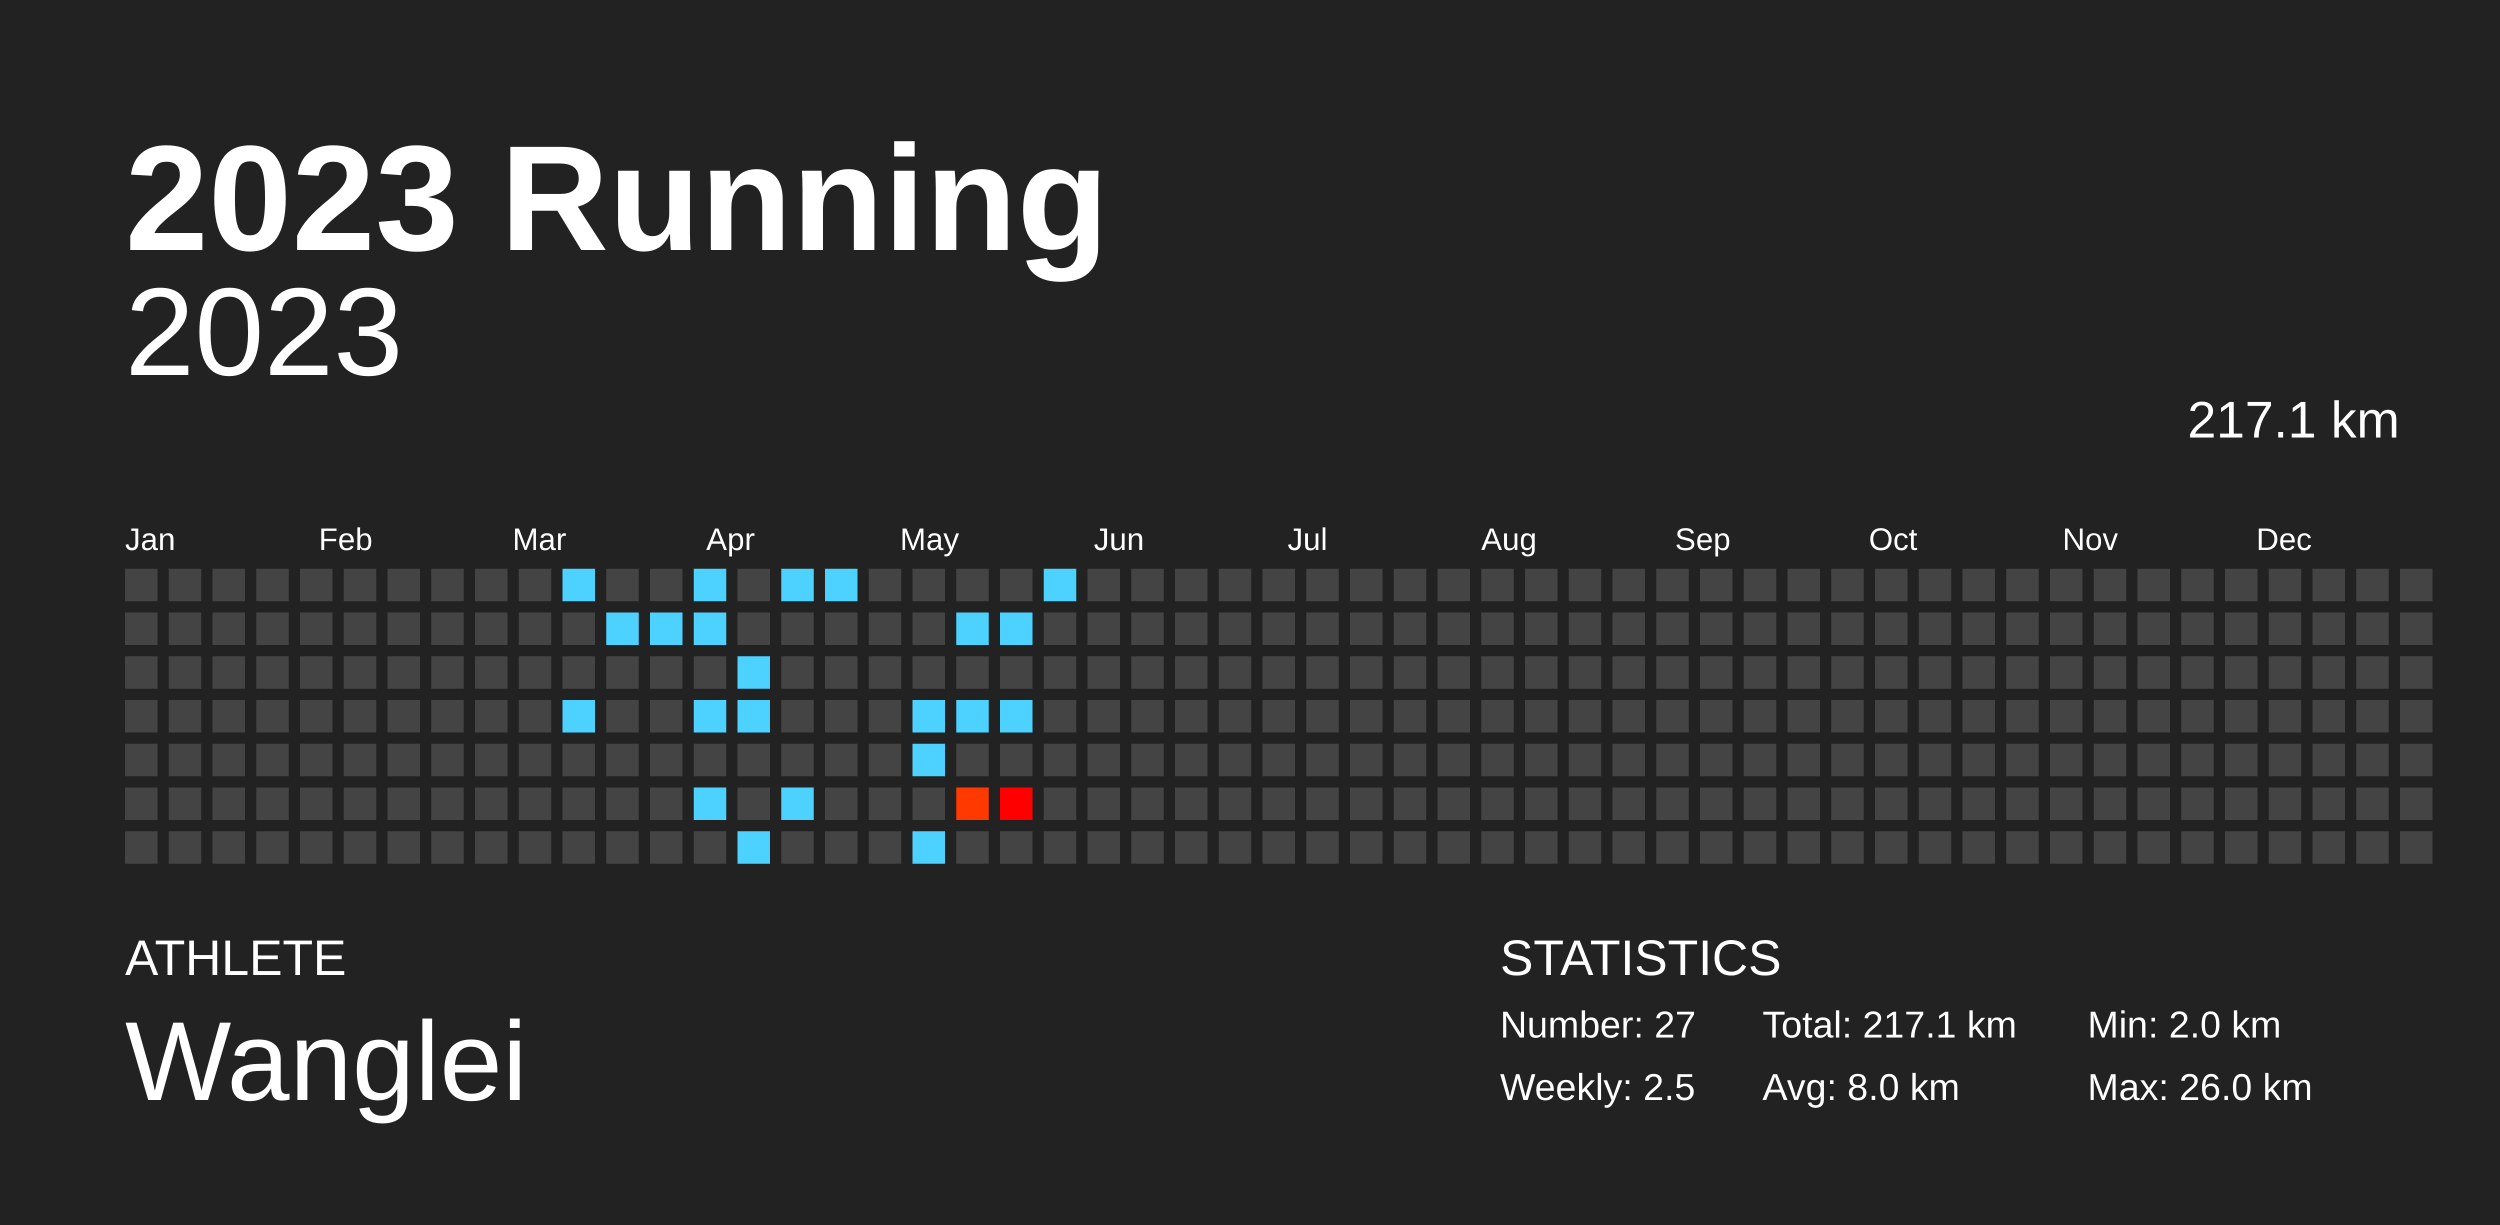
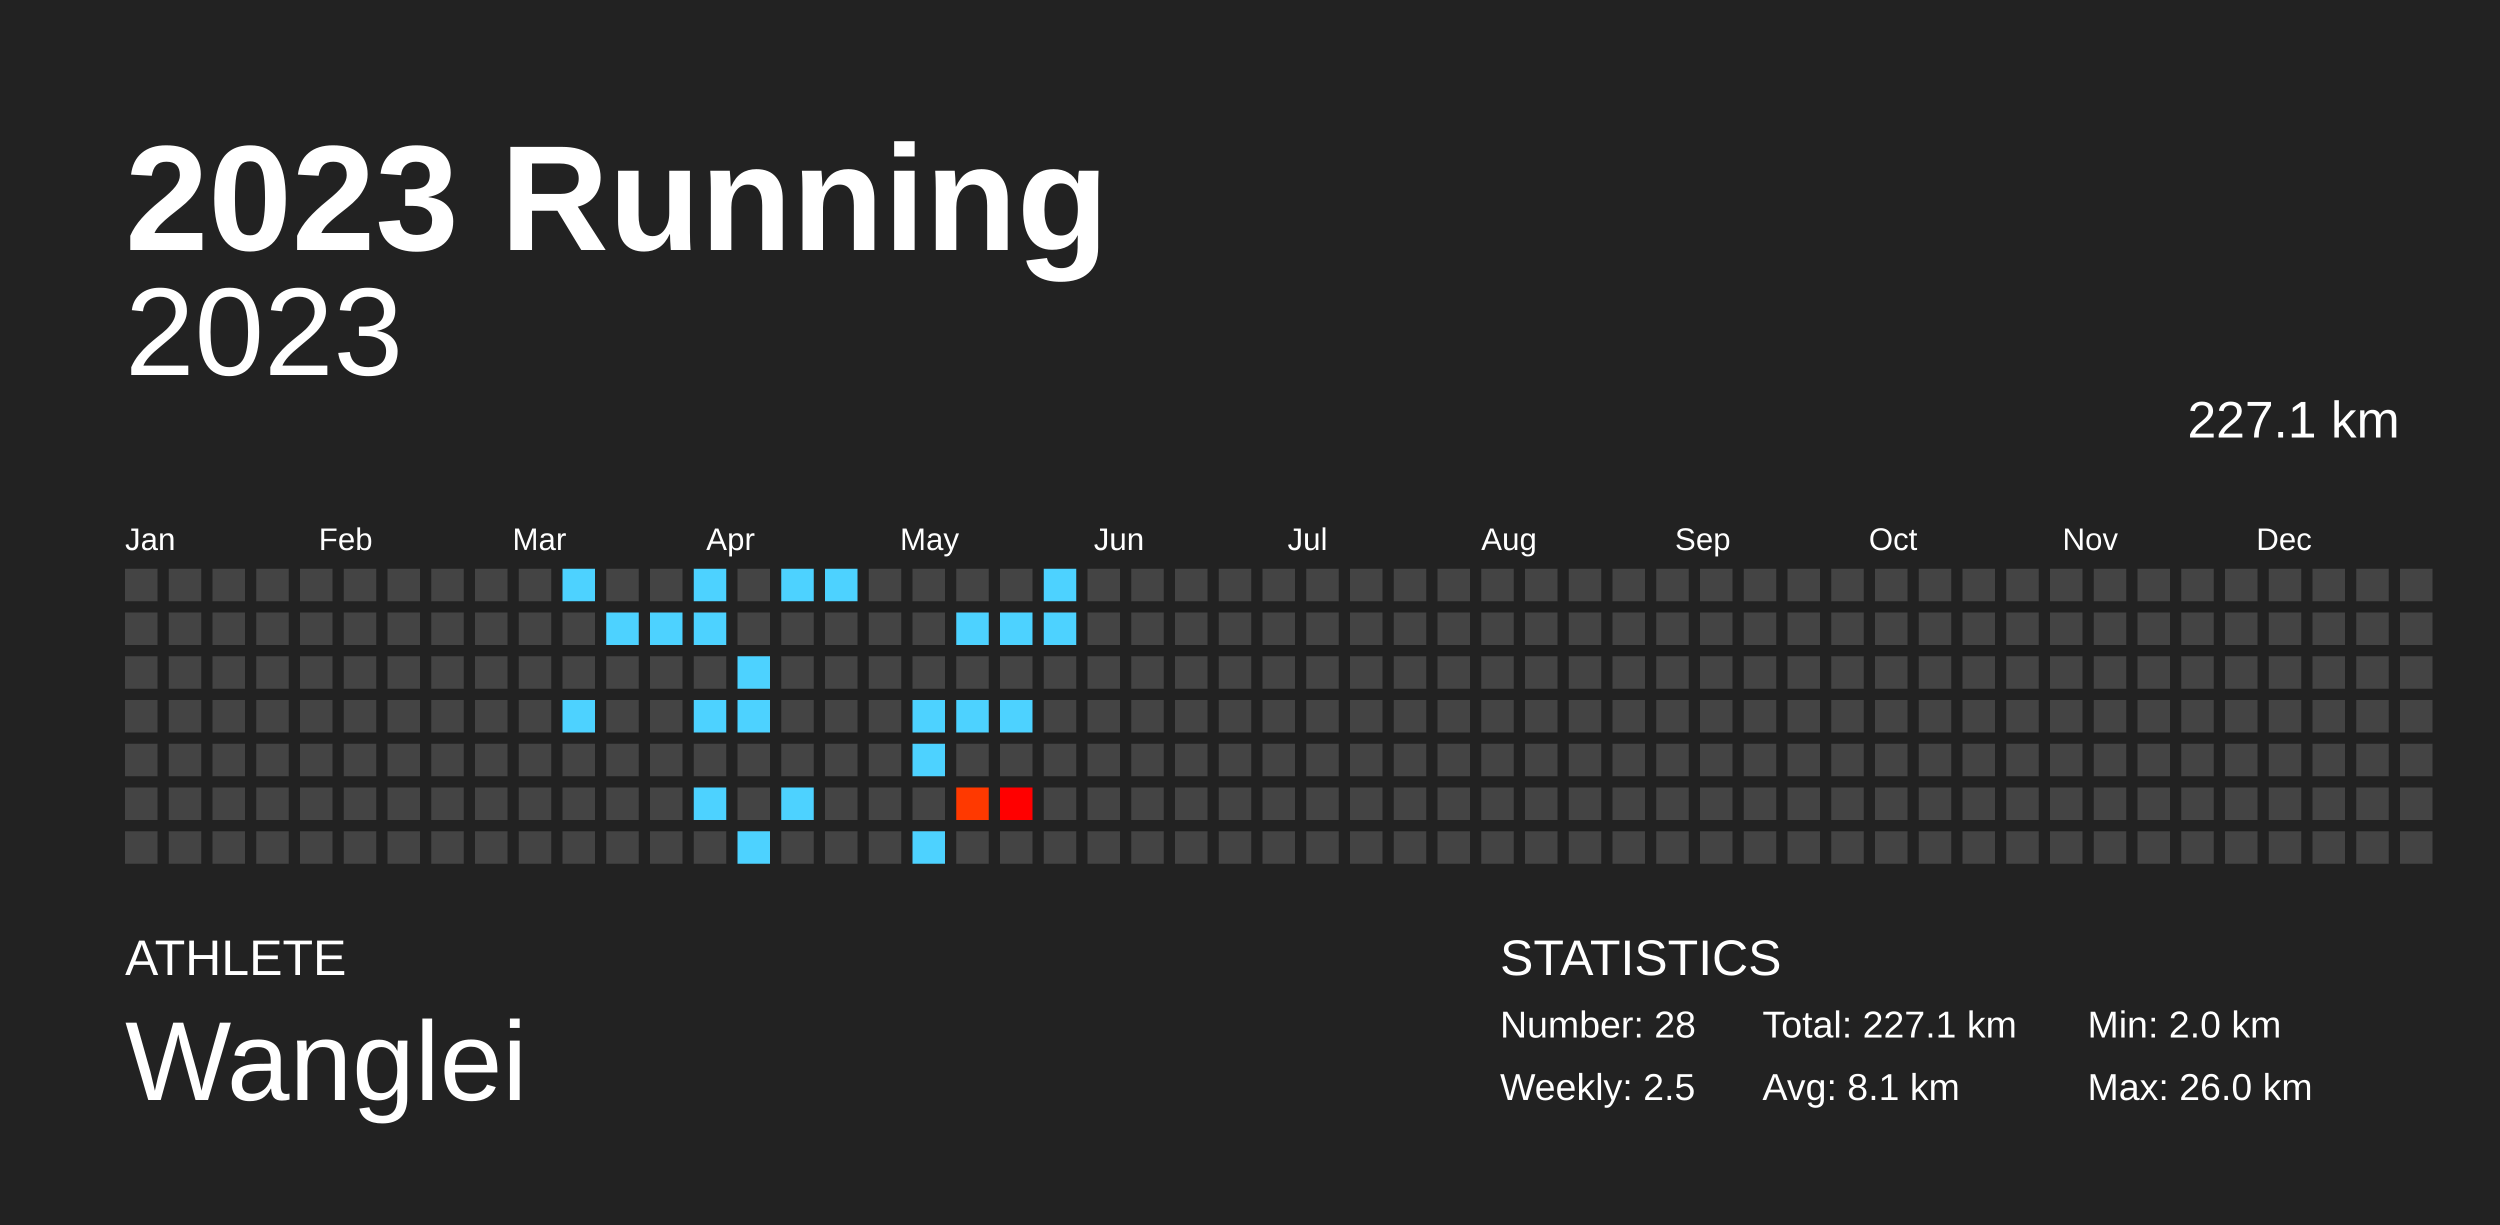
<svg xmlns="http://www.w3.org/2000/svg" baseProfile="full" height="98mm" version="1.1" viewBox="0,0,200,98" width="200mm">
  <defs />
  <rect fill="#222222" height="98" width="200" x="0" y="0" />
  <text fill="#FFFFFF" style="font-size:12px; font-family:Arial; font-weight:bold;" x="10" y="20">2023 Running</text>
  <text fill="#FFFFFF" style="font-size:4px; font-family:Arial" x="10" y="78">ATHLETE</text>
  <text fill="#FFFFFF" style="font-size:9px; font-family:Arial" x="10" y="88">Wanglei</text>
  <text fill="#FFFFFF" style="font-size:4px; font-family:Arial" x="120" y="78">STATISTICS</text>
-   <text fill="#FFFFFF" style="font-size:3px; font-family:Arial" x="120" y="83">Number: 27</text>
+   <text fill="#FFFFFF" style="font-size:3px; font-family:Arial" x="120" y="83">Number: 28</text>
  <text fill="#FFFFFF" style="font-size:3px; font-family:Arial" x="120" y="88">Weekly: 2.5</text>
-   <text fill="#FFFFFF" style="font-size:3px; font-family:Arial" x="141" y="83">Total: 217.1 km</text>
-   <text fill="#FFFFFF" style="font-size:3px; font-family:Arial" x="141" y="88">Avg: 8.0 km</text>
+   <text fill="#FFFFFF" style="font-size:3px; font-family:Arial" x="141" y="83">Total: 227.1 km</text>
+   <text fill="#FFFFFF" style="font-size:3px; font-family:Arial" x="141" y="88">Avg: 8.1 km</text>
  <text fill="#FFFFFF" style="font-size:3px; font-family:Arial" x="167" y="83">Min: 2.0 km</text>
  <text fill="#FFFFFF" style="font-size:3px; font-family:Arial" x="167" y="88">Max: 26.0 km</text>
  <text alignment-baseline="hanging" fill="#FFFFFF" style="font-size:10.0px; font-family:Arial;" x="10" y="30">2023</text>
-   <text alignment-baseline="hanging" fill="#FFFFFF" style="font-size:4.125px; font-family:Arial;" x="175" y="35">217.1 km</text>
+   <text alignment-baseline="hanging" fill="#FFFFFF" style="font-size:4.125px; font-family:Arial;" x="175" y="35">227.1 km</text>
  <text fill="#FFFFFF" style="font-size:2.5px; font-family:Arial" x="10.0" y="44">Jan</text>
  <text fill="#FFFFFF" style="font-size:2.5px; font-family:Arial" x="25.5" y="44">Feb</text>
  <text fill="#FFFFFF" style="font-size:2.5px; font-family:Arial" x="41.0" y="44">Mar</text>
  <text fill="#FFFFFF" style="font-size:2.5px; font-family:Arial" x="56.5" y="44">Apr</text>
  <text fill="#FFFFFF" style="font-size:2.5px; font-family:Arial" x="72.0" y="44">May</text>
  <text fill="#FFFFFF" style="font-size:2.5px; font-family:Arial" x="87.5" y="44">Jun</text>
  <text fill="#FFFFFF" style="font-size:2.5px; font-family:Arial" x="103.0" y="44">Jul</text>
  <text fill="#FFFFFF" style="font-size:2.5px; font-family:Arial" x="118.5" y="44">Aug</text>
  <text fill="#FFFFFF" style="font-size:2.5px; font-family:Arial" x="134.0" y="44">Sep</text>
  <text fill="#FFFFFF" style="font-size:2.5px; font-family:Arial" x="149.5" y="44">Oct</text>
  <text fill="#FFFFFF" style="font-size:2.5px; font-family:Arial" x="165.0" y="44">Nov</text>
  <text fill="#FFFFFF" style="font-size:2.5px; font-family:Arial" x="180.5" y="44">Dec</text>
  <rect fill="#444444" height="2.6" width="2.6" x="10.0" y="45.5" />
  <rect fill="#444444" height="2.6" width="2.6" x="10.0" y="49.0" />
  <rect fill="#444444" height="2.6" width="2.6" x="10.0" y="52.5" />
  <rect fill="#444444" height="2.6" width="2.6" x="10.0" y="56.0" />
  <rect fill="#444444" height="2.6" width="2.6" x="10.0" y="59.5" />
  <rect fill="#444444" height="2.6" width="2.6" x="10.0" y="63.0" />
  <rect fill="#444444" height="2.6" width="2.6" x="10.0" y="66.5" />
  <rect fill="#444444" height="2.6" width="2.6" x="13.5" y="45.5" />
  <rect fill="#444444" height="2.6" width="2.6" x="13.5" y="49.0" />
  <rect fill="#444444" height="2.6" width="2.6" x="13.5" y="52.5" />
  <rect fill="#444444" height="2.6" width="2.6" x="13.5" y="56.0" />
  <rect fill="#444444" height="2.6" width="2.6" x="13.5" y="59.5" />
  <rect fill="#444444" height="2.6" width="2.6" x="13.5" y="63.0" />
  <rect fill="#444444" height="2.6" width="2.6" x="13.5" y="66.5" />
  <rect fill="#444444" height="2.6" width="2.6" x="17.0" y="45.5" />
  <rect fill="#444444" height="2.6" width="2.6" x="17.0" y="49.0" />
  <rect fill="#444444" height="2.6" width="2.6" x="17.0" y="52.5" />
  <rect fill="#444444" height="2.6" width="2.6" x="17.0" y="56.0" />
  <rect fill="#444444" height="2.6" width="2.6" x="17.0" y="59.5" />
  <rect fill="#444444" height="2.6" width="2.6" x="17.0" y="63.0" />
  <rect fill="#444444" height="2.6" width="2.6" x="17.0" y="66.5" />
  <rect fill="#444444" height="2.6" width="2.6" x="20.5" y="45.5" />
  <rect fill="#444444" height="2.6" width="2.6" x="20.5" y="49.0" />
  <rect fill="#444444" height="2.6" width="2.6" x="20.5" y="52.5" />
  <rect fill="#444444" height="2.6" width="2.6" x="20.5" y="56.0" />
  <rect fill="#444444" height="2.6" width="2.6" x="20.5" y="59.5" />
  <rect fill="#444444" height="2.6" width="2.6" x="20.5" y="63.0" />
  <rect fill="#444444" height="2.6" width="2.6" x="20.5" y="66.5" />
  <rect fill="#444444" height="2.6" width="2.6" x="24.0" y="45.5" />
  <rect fill="#444444" height="2.6" width="2.6" x="24.0" y="49.0" />
  <rect fill="#444444" height="2.6" width="2.6" x="24.0" y="52.5" />
  <rect fill="#444444" height="2.6" width="2.6" x="24.0" y="56.0" />
  <rect fill="#444444" height="2.6" width="2.6" x="24.0" y="59.5" />
  <rect fill="#444444" height="2.6" width="2.6" x="24.0" y="63.0" />
  <rect fill="#444444" height="2.6" width="2.6" x="24.0" y="66.5" />
  <rect fill="#444444" height="2.6" width="2.6" x="27.5" y="45.5" />
  <rect fill="#444444" height="2.6" width="2.6" x="27.5" y="49.0" />
  <rect fill="#444444" height="2.6" width="2.6" x="27.5" y="52.5" />
  <rect fill="#444444" height="2.6" width="2.6" x="27.5" y="56.0" />
  <rect fill="#444444" height="2.6" width="2.6" x="27.5" y="59.5" />
  <rect fill="#444444" height="2.6" width="2.6" x="27.5" y="63.0" />
  <rect fill="#444444" height="2.6" width="2.6" x="27.5" y="66.5" />
  <rect fill="#444444" height="2.6" width="2.6" x="31.0" y="45.5" />
  <rect fill="#444444" height="2.6" width="2.6" x="31.0" y="49.0" />
  <rect fill="#444444" height="2.6" width="2.6" x="31.0" y="52.5" />
  <rect fill="#444444" height="2.6" width="2.6" x="31.0" y="56.0" />
  <rect fill="#444444" height="2.6" width="2.6" x="31.0" y="59.5" />
  <rect fill="#444444" height="2.6" width="2.6" x="31.0" y="63.0" />
  <rect fill="#444444" height="2.6" width="2.6" x="31.0" y="66.5" />
  <rect fill="#444444" height="2.6" width="2.6" x="34.5" y="45.5" />
  <rect fill="#444444" height="2.6" width="2.6" x="34.5" y="49.0" />
  <rect fill="#444444" height="2.6" width="2.6" x="34.5" y="52.5" />
  <rect fill="#444444" height="2.6" width="2.6" x="34.5" y="56.0" />
  <rect fill="#444444" height="2.6" width="2.6" x="34.5" y="59.5" />
  <rect fill="#444444" height="2.6" width="2.6" x="34.5" y="63.0" />
  <rect fill="#444444" height="2.6" width="2.6" x="34.5" y="66.5" />
  <rect fill="#444444" height="2.6" width="2.6" x="38.0" y="45.5" />
  <rect fill="#444444" height="2.6" width="2.6" x="38.0" y="49.0" />
  <rect fill="#444444" height="2.6" width="2.6" x="38.0" y="52.5" />
  <rect fill="#444444" height="2.6" width="2.6" x="38.0" y="56.0" />
  <rect fill="#444444" height="2.6" width="2.6" x="38.0" y="59.5" />
  <rect fill="#444444" height="2.6" width="2.6" x="38.0" y="63.0" />
  <rect fill="#444444" height="2.6" width="2.6" x="38.0" y="66.5" />
  <rect fill="#444444" height="2.6" width="2.6" x="41.5" y="45.5" />
  <rect fill="#444444" height="2.6" width="2.6" x="41.5" y="49.0" />
  <rect fill="#444444" height="2.6" width="2.6" x="41.5" y="52.5" />
  <rect fill="#444444" height="2.6" width="2.6" x="41.5" y="56.0" />
  <rect fill="#444444" height="2.6" width="2.6" x="41.5" y="59.5" />
  <rect fill="#444444" height="2.6" width="2.6" x="41.5" y="63.0" />
  <rect fill="#444444" height="2.6" width="2.6" x="41.5" y="66.5" />
  <rect fill="#4dd2ff" height="2.6" width="2.6" x="45.0" y="45.5" />
  <rect fill="#444444" height="2.6" width="2.6" x="45.0" y="49.0" />
  <rect fill="#444444" height="2.6" width="2.6" x="45.0" y="52.5" />
  <rect fill="#4dd2ff" height="2.6" width="2.6" x="45.0" y="56.0" />
  <rect fill="#444444" height="2.6" width="2.6" x="45.0" y="59.5" />
  <rect fill="#444444" height="2.6" width="2.6" x="45.0" y="63.0" />
  <rect fill="#444444" height="2.6" width="2.6" x="45.0" y="66.5" />
  <rect fill="#444444" height="2.6" width="2.6" x="48.5" y="45.5" />
  <rect fill="#4dd2ff" height="2.6" width="2.6" x="48.5" y="49.0" />
  <rect fill="#444444" height="2.6" width="2.6" x="48.5" y="52.5" />
  <rect fill="#444444" height="2.6" width="2.6" x="48.5" y="56.0" />
  <rect fill="#444444" height="2.6" width="2.6" x="48.5" y="59.5" />
  <rect fill="#444444" height="2.6" width="2.6" x="48.5" y="63.0" />
  <rect fill="#444444" height="2.6" width="2.6" x="48.5" y="66.5" />
  <rect fill="#444444" height="2.6" width="2.6" x="52.0" y="45.5" />
  <rect fill="#4dd2ff" height="2.6" width="2.6" x="52.0" y="49.0" />
  <rect fill="#444444" height="2.6" width="2.6" x="52.0" y="52.5" />
  <rect fill="#444444" height="2.6" width="2.6" x="52.0" y="56.0" />
  <rect fill="#444444" height="2.6" width="2.6" x="52.0" y="59.5" />
  <rect fill="#444444" height="2.6" width="2.6" x="52.0" y="63.0" />
  <rect fill="#444444" height="2.6" width="2.6" x="52.0" y="66.5" />
  <rect fill="#4dd2ff" height="2.6" width="2.6" x="55.5" y="45.5" />
  <rect fill="#4dd2ff" height="2.6" width="2.6" x="55.5" y="49.0" />
  <rect fill="#444444" height="2.6" width="2.6" x="55.5" y="52.5" />
  <rect fill="#4dd2ff" height="2.6" width="2.6" x="55.5" y="56.0" />
  <rect fill="#444444" height="2.6" width="2.6" x="55.5" y="59.5" />
  <rect fill="#4dd2ff" height="2.6" width="2.6" x="55.5" y="63.0" />
  <rect fill="#444444" height="2.6" width="2.6" x="55.5" y="66.5" />
  <rect fill="#444444" height="2.6" width="2.6" x="59.0" y="45.5" />
  <rect fill="#444444" height="2.6" width="2.6" x="59.0" y="49.0" />
  <rect fill="#4dd2ff" height="2.6" width="2.6" x="59.0" y="52.5" />
  <rect fill="#4dd2ff" height="2.6" width="2.6" x="59.0" y="56.0" />
  <rect fill="#444444" height="2.6" width="2.6" x="59.0" y="59.5" />
  <rect fill="#444444" height="2.6" width="2.6" x="59.0" y="63.0" />
  <rect fill="#4dd2ff" height="2.6" width="2.6" x="59.0" y="66.5" />
  <rect fill="#4dd2ff" height="2.6" width="2.6" x="62.5" y="45.5" />
  <rect fill="#444444" height="2.6" width="2.6" x="62.5" y="49.0" />
  <rect fill="#444444" height="2.6" width="2.6" x="62.5" y="52.5" />
  <rect fill="#444444" height="2.6" width="2.6" x="62.5" y="56.0" />
  <rect fill="#444444" height="2.6" width="2.6" x="62.5" y="59.5" />
  <rect fill="#4dd2ff" height="2.6" width="2.6" x="62.5" y="63.0" />
  <rect fill="#444444" height="2.6" width="2.6" x="62.5" y="66.5" />
  <rect fill="#4dd2ff" height="2.6" width="2.6" x="66.0" y="45.5" />
  <rect fill="#444444" height="2.6" width="2.6" x="66.0" y="49.0" />
  <rect fill="#444444" height="2.6" width="2.6" x="66.0" y="52.5" />
  <rect fill="#444444" height="2.6" width="2.6" x="66.0" y="56.0" />
  <rect fill="#444444" height="2.6" width="2.6" x="66.0" y="59.5" />
  <rect fill="#444444" height="2.6" width="2.6" x="66.0" y="63.0" />
  <rect fill="#444444" height="2.6" width="2.6" x="66.0" y="66.5" />
  <rect fill="#444444" height="2.6" width="2.6" x="69.5" y="45.5" />
  <rect fill="#444444" height="2.6" width="2.6" x="69.5" y="49.0" />
  <rect fill="#444444" height="2.6" width="2.6" x="69.5" y="52.5" />
  <rect fill="#444444" height="2.6" width="2.6" x="69.5" y="56.0" />
  <rect fill="#444444" height="2.6" width="2.6" x="69.5" y="59.5" />
  <rect fill="#444444" height="2.6" width="2.6" x="69.5" y="63.0" />
  <rect fill="#444444" height="2.6" width="2.6" x="69.5" y="66.5" />
  <rect fill="#444444" height="2.6" width="2.6" x="73.0" y="45.5" />
  <rect fill="#444444" height="2.6" width="2.6" x="73.0" y="49.0" />
  <rect fill="#444444" height="2.6" width="2.6" x="73.0" y="52.5" />
  <rect fill="#4dd2ff" height="2.6" width="2.6" x="73.0" y="56.0" />
  <rect fill="#4dd2ff" height="2.6" width="2.6" x="73.0" y="59.5" />
  <rect fill="#444444" height="2.6" width="2.6" x="73.0" y="63.0" />
  <rect fill="#4dd2ff" height="2.6" width="2.6" x="73.0" y="66.5" />
  <rect fill="#444444" height="2.6" width="2.6" x="76.5" y="45.5" />
  <rect fill="#4dd2ff" height="2.6" width="2.6" x="76.5" y="49.0" />
  <rect fill="#444444" height="2.6" width="2.6" x="76.5" y="52.5" />
  <rect fill="#4dd2ff" height="2.6" width="2.6" x="76.5" y="56.0" />
  <rect fill="#444444" height="2.6" width="2.6" x="76.5" y="59.5" />
  <rect fill="#ff3900" height="2.6" width="2.6" x="76.5" y="63.0" />
  <rect fill="#444444" height="2.6" width="2.6" x="76.5" y="66.5" />
  <rect fill="#444444" height="2.6" width="2.6" x="80.0" y="45.5" />
  <rect fill="#4dd2ff" height="2.6" width="2.6" x="80.0" y="49.0" />
  <rect fill="#444444" height="2.6" width="2.6" x="80.0" y="52.5" />
  <rect fill="#4dd2ff" height="2.6" width="2.6" x="80.0" y="56.0" />
  <rect fill="#444444" height="2.6" width="2.6" x="80.0" y="59.5" />
  <rect fill="#ff0000" height="2.6" width="2.6" x="80.0" y="63.0" />
  <rect fill="#444444" height="2.6" width="2.6" x="80.0" y="66.5" />
  <rect fill="#4dd2ff" height="2.6" width="2.6" x="83.5" y="45.5" />
-   <rect fill="#444444" height="2.6" width="2.6" x="83.5" y="49.0" />
+   <rect fill="#4dd2ff" height="2.6" width="2.6" x="83.5" y="49.0" />
  <rect fill="#444444" height="2.6" width="2.6" x="83.5" y="52.5" />
  <rect fill="#444444" height="2.6" width="2.6" x="83.5" y="56.0" />
  <rect fill="#444444" height="2.6" width="2.6" x="83.5" y="59.5" />
  <rect fill="#444444" height="2.6" width="2.6" x="83.5" y="63.0" />
  <rect fill="#444444" height="2.6" width="2.6" x="83.5" y="66.5" />
  <rect fill="#444444" height="2.6" width="2.6" x="87.0" y="45.5" />
  <rect fill="#444444" height="2.6" width="2.6" x="87.0" y="49.0" />
  <rect fill="#444444" height="2.6" width="2.6" x="87.0" y="52.5" />
  <rect fill="#444444" height="2.6" width="2.6" x="87.0" y="56.0" />
  <rect fill="#444444" height="2.6" width="2.6" x="87.0" y="59.5" />
  <rect fill="#444444" height="2.6" width="2.6" x="87.0" y="63.0" />
  <rect fill="#444444" height="2.6" width="2.6" x="87.0" y="66.5" />
  <rect fill="#444444" height="2.6" width="2.6" x="90.5" y="45.5" />
  <rect fill="#444444" height="2.6" width="2.6" x="90.5" y="49.0" />
  <rect fill="#444444" height="2.6" width="2.6" x="90.5" y="52.5" />
  <rect fill="#444444" height="2.6" width="2.6" x="90.5" y="56.0" />
  <rect fill="#444444" height="2.6" width="2.6" x="90.5" y="59.5" />
  <rect fill="#444444" height="2.6" width="2.6" x="90.5" y="63.0" />
  <rect fill="#444444" height="2.6" width="2.6" x="90.5" y="66.5" />
  <rect fill="#444444" height="2.6" width="2.6" x="94.0" y="45.5" />
  <rect fill="#444444" height="2.6" width="2.6" x="94.0" y="49.0" />
  <rect fill="#444444" height="2.6" width="2.6" x="94.0" y="52.5" />
  <rect fill="#444444" height="2.6" width="2.6" x="94.0" y="56.0" />
  <rect fill="#444444" height="2.6" width="2.6" x="94.0" y="59.5" />
  <rect fill="#444444" height="2.6" width="2.6" x="94.0" y="63.0" />
  <rect fill="#444444" height="2.6" width="2.6" x="94.0" y="66.5" />
  <rect fill="#444444" height="2.6" width="2.6" x="97.5" y="45.5" />
  <rect fill="#444444" height="2.6" width="2.6" x="97.5" y="49.0" />
  <rect fill="#444444" height="2.6" width="2.6" x="97.5" y="52.5" />
  <rect fill="#444444" height="2.6" width="2.6" x="97.5" y="56.0" />
  <rect fill="#444444" height="2.6" width="2.6" x="97.5" y="59.5" />
  <rect fill="#444444" height="2.6" width="2.6" x="97.5" y="63.0" />
  <rect fill="#444444" height="2.6" width="2.6" x="97.5" y="66.5" />
  <rect fill="#444444" height="2.6" width="2.6" x="101.0" y="45.5" />
  <rect fill="#444444" height="2.6" width="2.6" x="101.0" y="49.0" />
  <rect fill="#444444" height="2.6" width="2.6" x="101.0" y="52.5" />
  <rect fill="#444444" height="2.6" width="2.6" x="101.0" y="56.0" />
  <rect fill="#444444" height="2.6" width="2.6" x="101.0" y="59.5" />
  <rect fill="#444444" height="2.6" width="2.6" x="101.0" y="63.0" />
  <rect fill="#444444" height="2.6" width="2.6" x="101.0" y="66.5" />
  <rect fill="#444444" height="2.6" width="2.6" x="104.5" y="45.5" />
  <rect fill="#444444" height="2.6" width="2.6" x="104.5" y="49.0" />
  <rect fill="#444444" height="2.6" width="2.6" x="104.5" y="52.5" />
  <rect fill="#444444" height="2.6" width="2.6" x="104.5" y="56.0" />
  <rect fill="#444444" height="2.6" width="2.6" x="104.5" y="59.5" />
  <rect fill="#444444" height="2.6" width="2.6" x="104.5" y="63.0" />
  <rect fill="#444444" height="2.6" width="2.6" x="104.5" y="66.5" />
  <rect fill="#444444" height="2.6" width="2.6" x="108.0" y="45.5" />
  <rect fill="#444444" height="2.6" width="2.6" x="108.0" y="49.0" />
  <rect fill="#444444" height="2.6" width="2.6" x="108.0" y="52.5" />
  <rect fill="#444444" height="2.6" width="2.6" x="108.0" y="56.0" />
  <rect fill="#444444" height="2.6" width="2.6" x="108.0" y="59.5" />
  <rect fill="#444444" height="2.6" width="2.6" x="108.0" y="63.0" />
  <rect fill="#444444" height="2.6" width="2.6" x="108.0" y="66.5" />
  <rect fill="#444444" height="2.6" width="2.6" x="111.5" y="45.5" />
  <rect fill="#444444" height="2.6" width="2.6" x="111.5" y="49.0" />
  <rect fill="#444444" height="2.6" width="2.6" x="111.5" y="52.5" />
  <rect fill="#444444" height="2.6" width="2.6" x="111.5" y="56.0" />
  <rect fill="#444444" height="2.6" width="2.6" x="111.5" y="59.5" />
  <rect fill="#444444" height="2.6" width="2.6" x="111.5" y="63.0" />
  <rect fill="#444444" height="2.6" width="2.6" x="111.5" y="66.5" />
  <rect fill="#444444" height="2.6" width="2.6" x="115.0" y="45.5" />
  <rect fill="#444444" height="2.6" width="2.6" x="115.0" y="49.0" />
  <rect fill="#444444" height="2.6" width="2.6" x="115.0" y="52.5" />
  <rect fill="#444444" height="2.6" width="2.6" x="115.0" y="56.0" />
  <rect fill="#444444" height="2.6" width="2.6" x="115.0" y="59.5" />
  <rect fill="#444444" height="2.6" width="2.6" x="115.0" y="63.0" />
  <rect fill="#444444" height="2.6" width="2.6" x="115.0" y="66.5" />
  <rect fill="#444444" height="2.6" width="2.6" x="118.5" y="45.5" />
  <rect fill="#444444" height="2.6" width="2.6" x="118.5" y="49.0" />
  <rect fill="#444444" height="2.6" width="2.6" x="118.5" y="52.5" />
  <rect fill="#444444" height="2.6" width="2.6" x="118.5" y="56.0" />
  <rect fill="#444444" height="2.6" width="2.6" x="118.5" y="59.5" />
  <rect fill="#444444" height="2.6" width="2.6" x="118.5" y="63.0" />
  <rect fill="#444444" height="2.6" width="2.6" x="118.5" y="66.5" />
  <rect fill="#444444" height="2.6" width="2.6" x="122.0" y="45.5" />
  <rect fill="#444444" height="2.6" width="2.6" x="122.0" y="49.0" />
  <rect fill="#444444" height="2.6" width="2.6" x="122.0" y="52.5" />
  <rect fill="#444444" height="2.6" width="2.6" x="122.0" y="56.0" />
  <rect fill="#444444" height="2.6" width="2.6" x="122.0" y="59.5" />
  <rect fill="#444444" height="2.6" width="2.6" x="122.0" y="63.0" />
  <rect fill="#444444" height="2.6" width="2.6" x="122.0" y="66.5" />
  <rect fill="#444444" height="2.6" width="2.6" x="125.5" y="45.5" />
  <rect fill="#444444" height="2.6" width="2.6" x="125.5" y="49.0" />
  <rect fill="#444444" height="2.6" width="2.6" x="125.5" y="52.5" />
  <rect fill="#444444" height="2.6" width="2.6" x="125.5" y="56.0" />
  <rect fill="#444444" height="2.6" width="2.6" x="125.5" y="59.5" />
  <rect fill="#444444" height="2.6" width="2.6" x="125.5" y="63.0" />
  <rect fill="#444444" height="2.6" width="2.6" x="125.5" y="66.5" />
  <rect fill="#444444" height="2.6" width="2.6" x="129.0" y="45.5" />
  <rect fill="#444444" height="2.6" width="2.6" x="129.0" y="49.0" />
  <rect fill="#444444" height="2.6" width="2.6" x="129.0" y="52.5" />
  <rect fill="#444444" height="2.6" width="2.6" x="129.0" y="56.0" />
  <rect fill="#444444" height="2.6" width="2.6" x="129.0" y="59.5" />
  <rect fill="#444444" height="2.6" width="2.6" x="129.0" y="63.0" />
  <rect fill="#444444" height="2.6" width="2.6" x="129.0" y="66.5" />
  <rect fill="#444444" height="2.6" width="2.6" x="132.5" y="45.5" />
  <rect fill="#444444" height="2.6" width="2.6" x="132.5" y="49.0" />
  <rect fill="#444444" height="2.6" width="2.6" x="132.5" y="52.5" />
  <rect fill="#444444" height="2.6" width="2.6" x="132.5" y="56.0" />
  <rect fill="#444444" height="2.6" width="2.6" x="132.5" y="59.5" />
  <rect fill="#444444" height="2.6" width="2.6" x="132.5" y="63.0" />
  <rect fill="#444444" height="2.6" width="2.6" x="132.5" y="66.5" />
  <rect fill="#444444" height="2.6" width="2.6" x="136.0" y="45.5" />
  <rect fill="#444444" height="2.6" width="2.6" x="136.0" y="49.0" />
  <rect fill="#444444" height="2.6" width="2.6" x="136.0" y="52.5" />
  <rect fill="#444444" height="2.6" width="2.6" x="136.0" y="56.0" />
  <rect fill="#444444" height="2.6" width="2.6" x="136.0" y="59.5" />
  <rect fill="#444444" height="2.6" width="2.6" x="136.0" y="63.0" />
  <rect fill="#444444" height="2.6" width="2.6" x="136.0" y="66.5" />
  <rect fill="#444444" height="2.6" width="2.6" x="139.5" y="45.5" />
  <rect fill="#444444" height="2.6" width="2.6" x="139.5" y="49.0" />
  <rect fill="#444444" height="2.6" width="2.6" x="139.5" y="52.5" />
  <rect fill="#444444" height="2.6" width="2.6" x="139.5" y="56.0" />
  <rect fill="#444444" height="2.6" width="2.6" x="139.5" y="59.5" />
  <rect fill="#444444" height="2.6" width="2.6" x="139.5" y="63.0" />
  <rect fill="#444444" height="2.6" width="2.6" x="139.5" y="66.5" />
  <rect fill="#444444" height="2.6" width="2.6" x="143.0" y="45.5" />
  <rect fill="#444444" height="2.6" width="2.6" x="143.0" y="49.0" />
  <rect fill="#444444" height="2.6" width="2.6" x="143.0" y="52.5" />
  <rect fill="#444444" height="2.6" width="2.6" x="143.0" y="56.0" />
  <rect fill="#444444" height="2.6" width="2.6" x="143.0" y="59.5" />
  <rect fill="#444444" height="2.6" width="2.6" x="143.0" y="63.0" />
  <rect fill="#444444" height="2.6" width="2.6" x="143.0" y="66.5" />
  <rect fill="#444444" height="2.6" width="2.6" x="146.5" y="45.5" />
  <rect fill="#444444" height="2.6" width="2.6" x="146.5" y="49.0" />
  <rect fill="#444444" height="2.6" width="2.6" x="146.5" y="52.5" />
  <rect fill="#444444" height="2.6" width="2.6" x="146.5" y="56.0" />
  <rect fill="#444444" height="2.6" width="2.6" x="146.5" y="59.5" />
  <rect fill="#444444" height="2.6" width="2.6" x="146.5" y="63.0" />
  <rect fill="#444444" height="2.6" width="2.6" x="146.5" y="66.5" />
  <rect fill="#444444" height="2.6" width="2.6" x="150.0" y="45.5" />
  <rect fill="#444444" height="2.6" width="2.6" x="150.0" y="49.0" />
  <rect fill="#444444" height="2.6" width="2.6" x="150.0" y="52.5" />
  <rect fill="#444444" height="2.6" width="2.6" x="150.0" y="56.0" />
  <rect fill="#444444" height="2.6" width="2.6" x="150.0" y="59.5" />
  <rect fill="#444444" height="2.6" width="2.6" x="150.0" y="63.0" />
  <rect fill="#444444" height="2.6" width="2.6" x="150.0" y="66.5" />
  <rect fill="#444444" height="2.6" width="2.6" x="153.5" y="45.5" />
  <rect fill="#444444" height="2.6" width="2.6" x="153.5" y="49.0" />
  <rect fill="#444444" height="2.6" width="2.6" x="153.5" y="52.5" />
  <rect fill="#444444" height="2.6" width="2.6" x="153.5" y="56.0" />
  <rect fill="#444444" height="2.6" width="2.6" x="153.5" y="59.5" />
  <rect fill="#444444" height="2.6" width="2.6" x="153.5" y="63.0" />
  <rect fill="#444444" height="2.6" width="2.6" x="153.5" y="66.5" />
  <rect fill="#444444" height="2.6" width="2.6" x="157.0" y="45.5" />
  <rect fill="#444444" height="2.6" width="2.6" x="157.0" y="49.0" />
  <rect fill="#444444" height="2.6" width="2.6" x="157.0" y="52.5" />
  <rect fill="#444444" height="2.6" width="2.6" x="157.0" y="56.0" />
  <rect fill="#444444" height="2.6" width="2.6" x="157.0" y="59.5" />
  <rect fill="#444444" height="2.6" width="2.6" x="157.0" y="63.0" />
  <rect fill="#444444" height="2.6" width="2.6" x="157.0" y="66.5" />
  <rect fill="#444444" height="2.6" width="2.6" x="160.5" y="45.5" />
  <rect fill="#444444" height="2.6" width="2.6" x="160.5" y="49.0" />
  <rect fill="#444444" height="2.6" width="2.6" x="160.5" y="52.5" />
  <rect fill="#444444" height="2.6" width="2.6" x="160.5" y="56.0" />
  <rect fill="#444444" height="2.6" width="2.6" x="160.5" y="59.5" />
  <rect fill="#444444" height="2.6" width="2.6" x="160.5" y="63.0" />
  <rect fill="#444444" height="2.6" width="2.6" x="160.5" y="66.5" />
  <rect fill="#444444" height="2.6" width="2.6" x="164.0" y="45.5" />
  <rect fill="#444444" height="2.6" width="2.6" x="164.0" y="49.0" />
  <rect fill="#444444" height="2.6" width="2.6" x="164.0" y="52.5" />
  <rect fill="#444444" height="2.6" width="2.6" x="164.0" y="56.0" />
  <rect fill="#444444" height="2.6" width="2.6" x="164.0" y="59.5" />
  <rect fill="#444444" height="2.6" width="2.6" x="164.0" y="63.0" />
  <rect fill="#444444" height="2.6" width="2.6" x="164.0" y="66.5" />
  <rect fill="#444444" height="2.6" width="2.6" x="167.5" y="45.5" />
  <rect fill="#444444" height="2.6" width="2.6" x="167.5" y="49.0" />
  <rect fill="#444444" height="2.6" width="2.6" x="167.5" y="52.5" />
  <rect fill="#444444" height="2.6" width="2.6" x="167.5" y="56.0" />
  <rect fill="#444444" height="2.6" width="2.6" x="167.5" y="59.5" />
  <rect fill="#444444" height="2.6" width="2.6" x="167.5" y="63.0" />
  <rect fill="#444444" height="2.6" width="2.6" x="167.5" y="66.5" />
  <rect fill="#444444" height="2.6" width="2.6" x="171.0" y="45.5" />
  <rect fill="#444444" height="2.6" width="2.6" x="171.0" y="49.0" />
  <rect fill="#444444" height="2.6" width="2.6" x="171.0" y="52.5" />
  <rect fill="#444444" height="2.6" width="2.6" x="171.0" y="56.0" />
  <rect fill="#444444" height="2.6" width="2.6" x="171.0" y="59.5" />
  <rect fill="#444444" height="2.6" width="2.6" x="171.0" y="63.0" />
  <rect fill="#444444" height="2.6" width="2.6" x="171.0" y="66.5" />
  <rect fill="#444444" height="2.6" width="2.6" x="174.5" y="45.5" />
  <rect fill="#444444" height="2.6" width="2.6" x="174.5" y="49.0" />
  <rect fill="#444444" height="2.6" width="2.6" x="174.5" y="52.5" />
  <rect fill="#444444" height="2.6" width="2.6" x="174.5" y="56.0" />
  <rect fill="#444444" height="2.6" width="2.6" x="174.5" y="59.5" />
  <rect fill="#444444" height="2.6" width="2.6" x="174.5" y="63.0" />
  <rect fill="#444444" height="2.6" width="2.6" x="174.5" y="66.5" />
  <rect fill="#444444" height="2.6" width="2.6" x="178.0" y="45.5" />
  <rect fill="#444444" height="2.6" width="2.6" x="178.0" y="49.0" />
  <rect fill="#444444" height="2.6" width="2.6" x="178.0" y="52.5" />
  <rect fill="#444444" height="2.6" width="2.6" x="178.0" y="56.0" />
  <rect fill="#444444" height="2.6" width="2.6" x="178.0" y="59.5" />
  <rect fill="#444444" height="2.6" width="2.6" x="178.0" y="63.0" />
  <rect fill="#444444" height="2.6" width="2.6" x="178.0" y="66.5" />
  <rect fill="#444444" height="2.6" width="2.6" x="181.5" y="45.5" />
  <rect fill="#444444" height="2.6" width="2.6" x="181.5" y="49.0" />
  <rect fill="#444444" height="2.6" width="2.6" x="181.5" y="52.5" />
  <rect fill="#444444" height="2.6" width="2.6" x="181.5" y="56.0" />
  <rect fill="#444444" height="2.6" width="2.6" x="181.5" y="59.5" />
  <rect fill="#444444" height="2.6" width="2.6" x="181.5" y="63.0" />
  <rect fill="#444444" height="2.6" width="2.6" x="181.5" y="66.5" />
  <rect fill="#444444" height="2.6" width="2.6" x="185.0" y="45.5" />
  <rect fill="#444444" height="2.6" width="2.6" x="185.0" y="49.0" />
  <rect fill="#444444" height="2.6" width="2.6" x="185.0" y="52.5" />
  <rect fill="#444444" height="2.6" width="2.6" x="185.0" y="56.0" />
  <rect fill="#444444" height="2.6" width="2.6" x="185.0" y="59.5" />
  <rect fill="#444444" height="2.6" width="2.6" x="185.0" y="63.0" />
  <rect fill="#444444" height="2.6" width="2.6" x="185.0" y="66.5" />
  <rect fill="#444444" height="2.6" width="2.6" x="188.5" y="45.5" />
  <rect fill="#444444" height="2.6" width="2.6" x="188.5" y="49.0" />
  <rect fill="#444444" height="2.6" width="2.6" x="188.5" y="52.5" />
  <rect fill="#444444" height="2.6" width="2.6" x="188.5" y="56.0" />
  <rect fill="#444444" height="2.6" width="2.6" x="188.5" y="59.5" />
  <rect fill="#444444" height="2.6" width="2.6" x="188.5" y="63.0" />
  <rect fill="#444444" height="2.6" width="2.6" x="188.5" y="66.5" />
  <rect fill="#444444" height="2.6" width="2.6" x="192.0" y="45.5" />
  <rect fill="#444444" height="2.6" width="2.6" x="192.0" y="49.0" />
  <rect fill="#444444" height="2.6" width="2.6" x="192.0" y="52.5" />
  <rect fill="#444444" height="2.6" width="2.6" x="192.0" y="56.0" />
  <rect fill="#444444" height="2.6" width="2.6" x="192.0" y="59.5" />
  <rect fill="#444444" height="2.6" width="2.6" x="192.0" y="63.0" />
  <rect fill="#444444" height="2.6" width="2.6" x="192.0" y="66.5" />
</svg>
